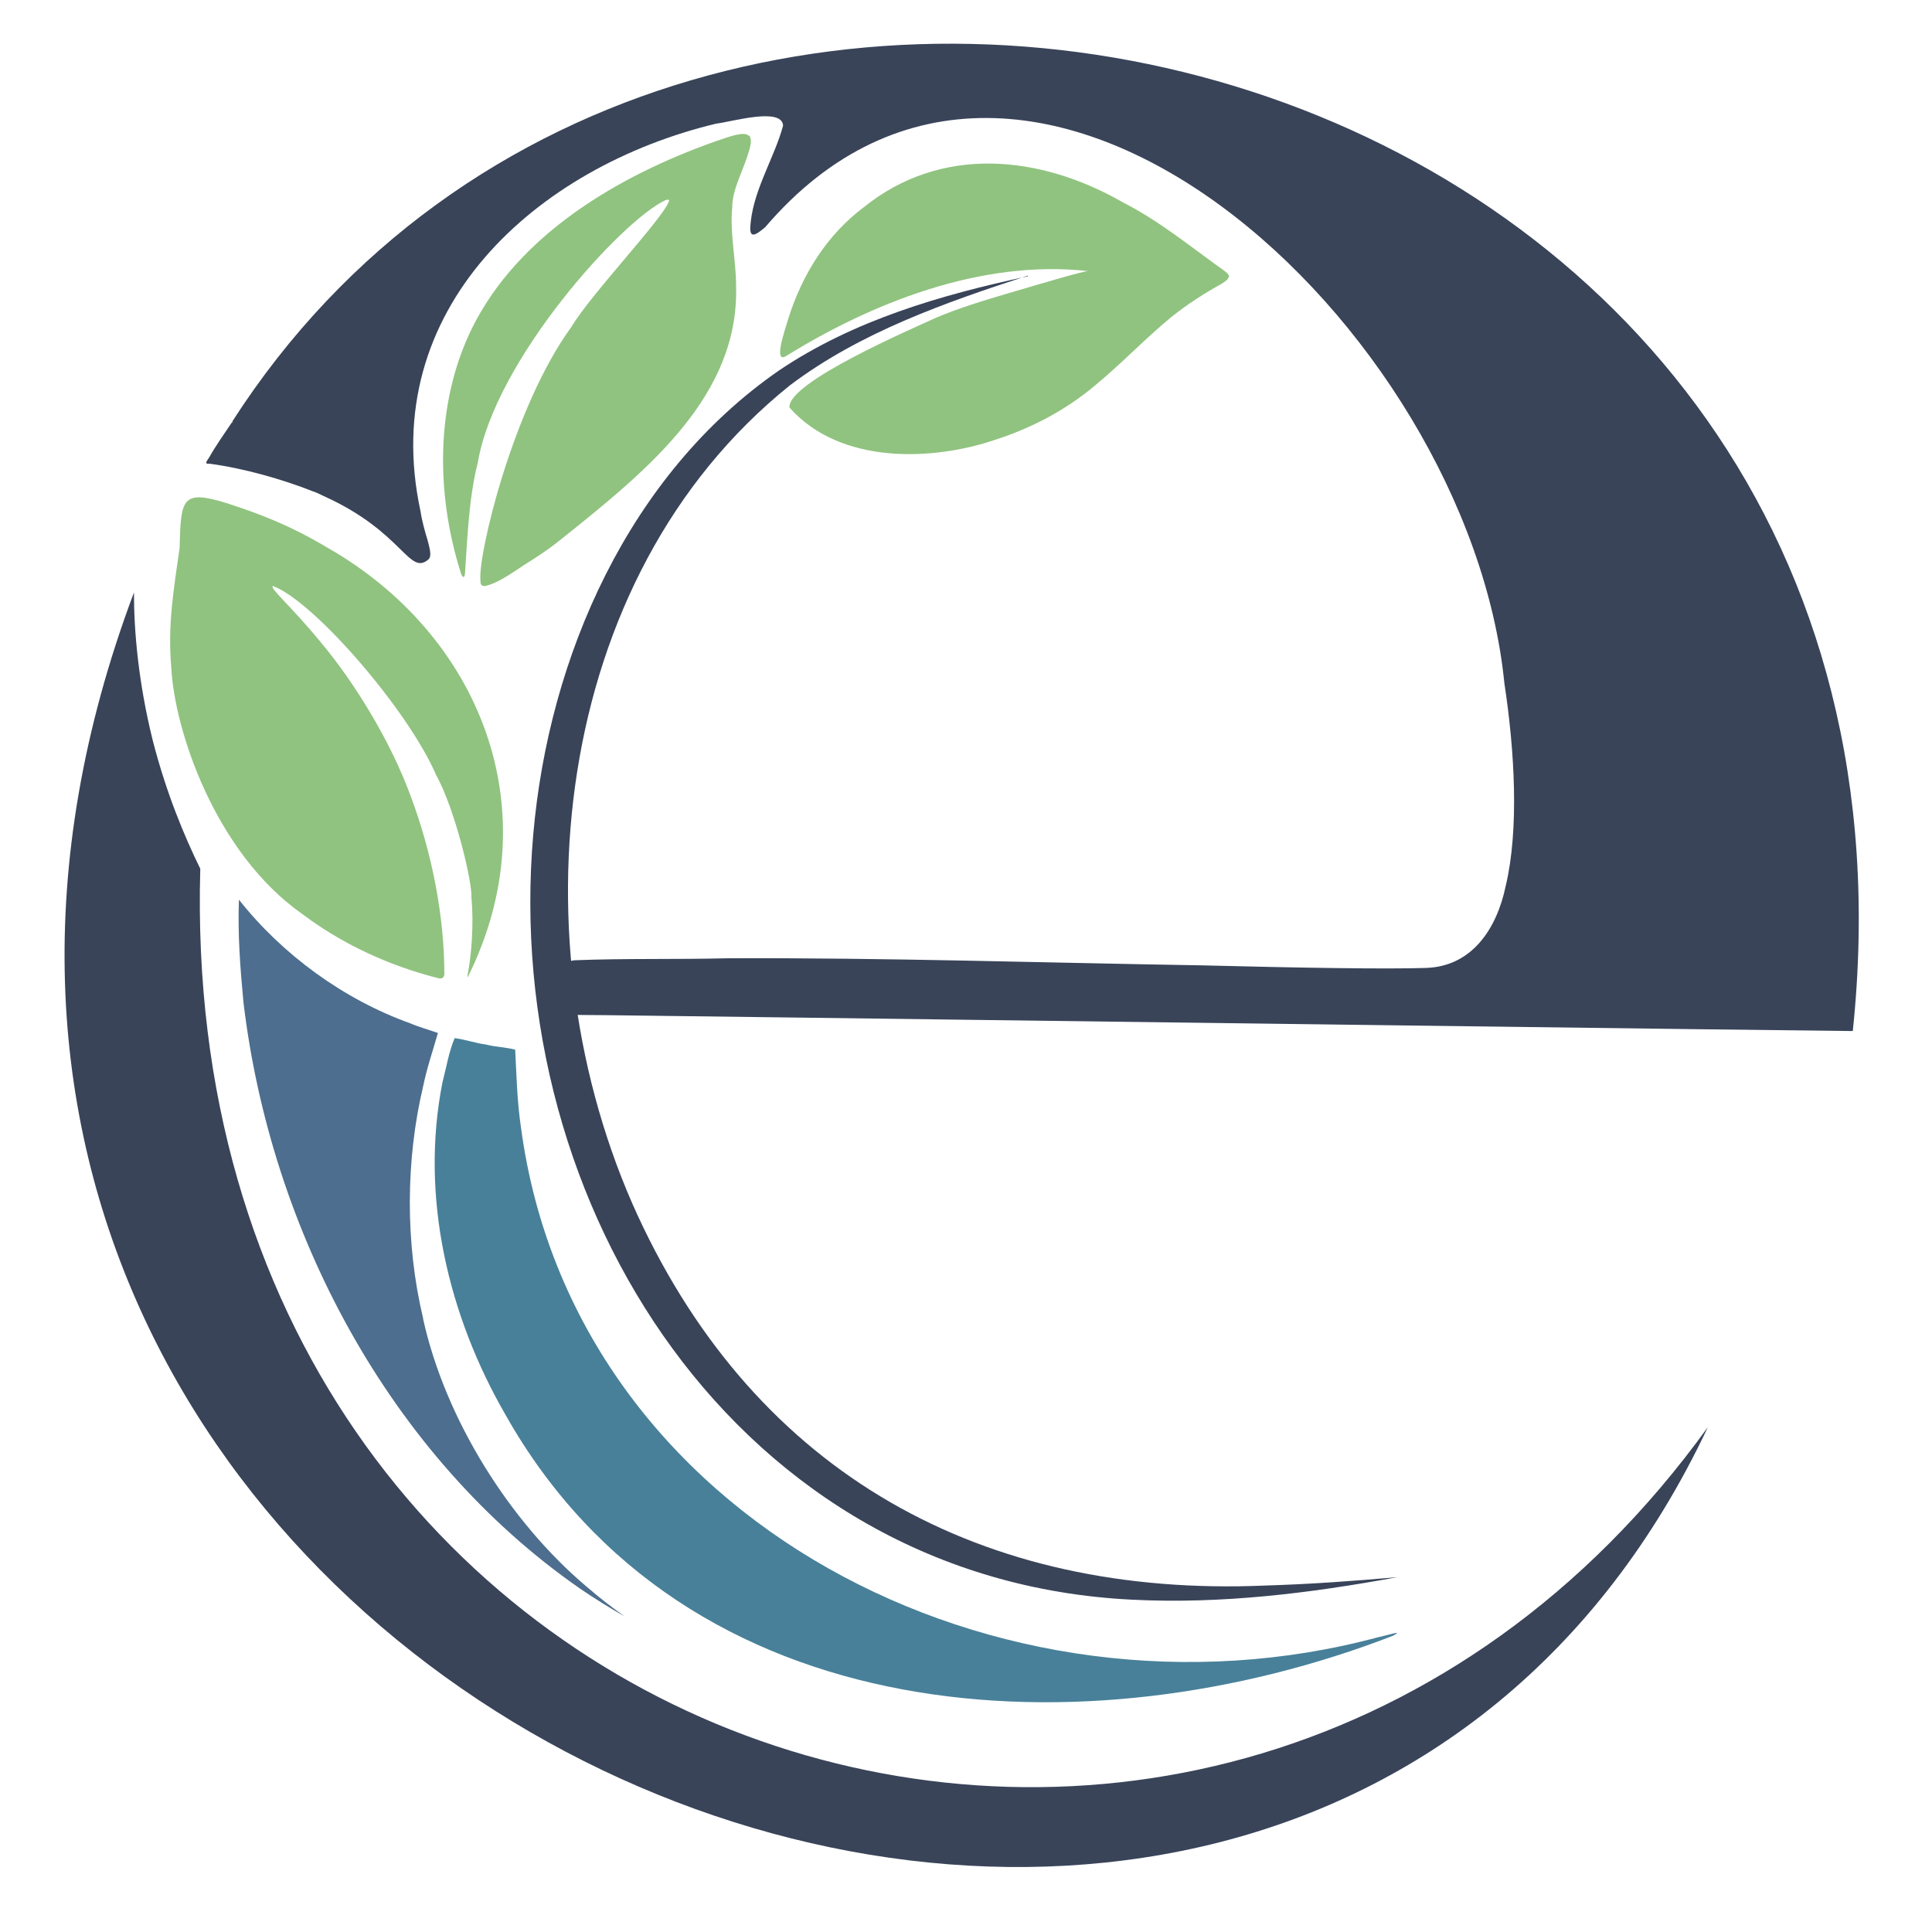
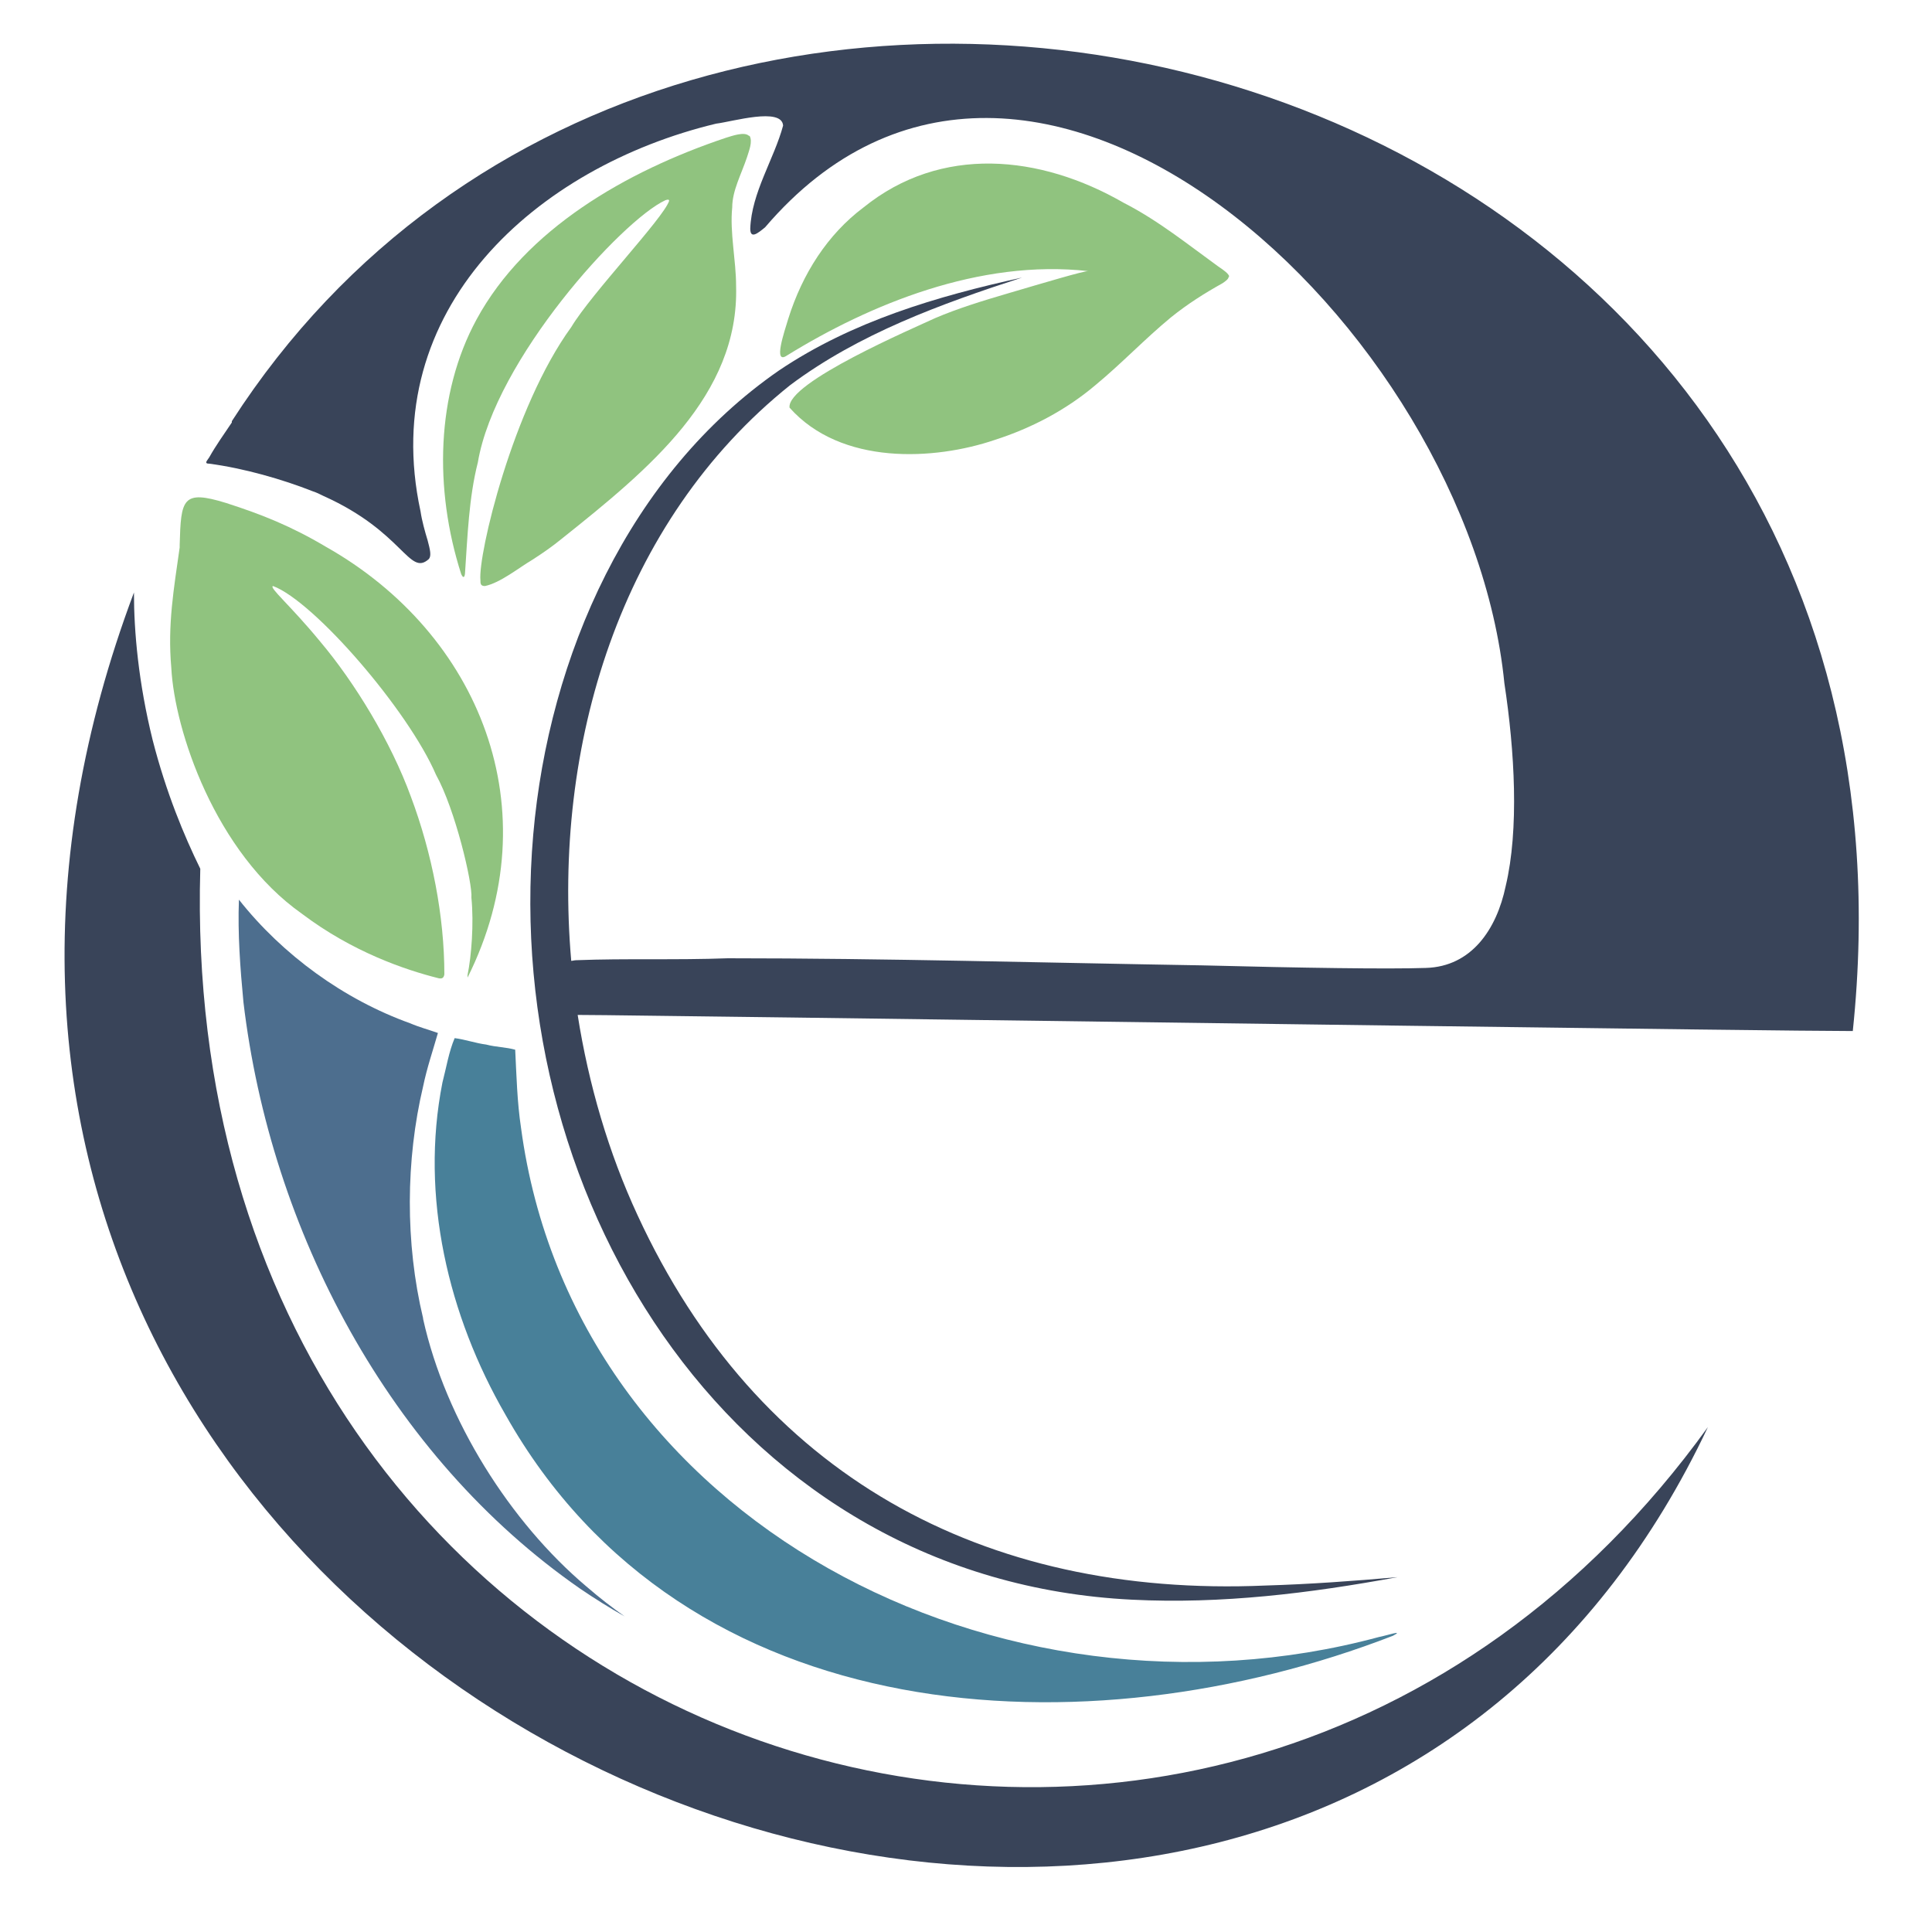
<svg xmlns="http://www.w3.org/2000/svg" version="1.1" viewBox="0 0 300 300">
  <defs>
    <style>
      .cls-1 {
        fill: none;
      }

      .cls-2 {
        fill: #90c37f;
      }

      .cls-3 {
        fill: #4d6e8e;
      }

      .cls-4 {
        fill: #394459;
      }

      .cls-5 {
        fill: #488099;
      }
    </style>
  </defs>
  <g>
-     <g id="bg-circle">
-       <circle class="cls-1" cx="148.5" cy="146.5" r="138.5" />
-     </g>
-     <g id="inner-patch">
-       <path class="cls-5" d="M214.1,254.2c-58.6,15.8-125-17.9-133.2-79.1-.6-4-.7-8.1-.9-12.1-1.4-.4-3-.4-4.5-.8-1.6-.2-3.3-.8-4.9-1-.9,2.1-1.3,4.6-1.9,6.9-3.5,17.7.9,36.2,9.8,51.6,27.9,49.5,90.3,52.7,137.8,34.3,1.9-1-1.1,0-2.2.2h0Z" />
-     </g>
-     <g id="outer-patch">
-       <path class="cls-3" d="M65.7,204.7c-2.8-11.7-2.7-24.6,0-36,.6-2.9,1.5-5.5,2.3-8.3-1.4-.5-2.9-.9-4.3-1.5-10.3-3.7-19.8-10.6-26.6-19.2-.2,5.3.2,10.6.7,15.9,4.2,35.4,22.6,70.5,52.3,91.1,2.2,1.5,4.6,3,6.9,4.3-2.1-1.5-3.8-2.8-6-4.7-11.7-9.9-21.8-25.7-25.3-41.5h0Z" />
-     </g>
-     <g id="runtime-leaf">
-       <path class="cls-2" d="M27.9,85c-.9,6.4-1.9,12-1.3,18.7.5,9.7,6.8,28.7,20.3,38.2,7.8,5.9,16,8.7,21.2,10,.5.1.8,0,.9-.6,0-9-1.9-18.8-5.2-27.6-3.1-8.5-8.7-17.7-14.1-24.1-4.6-5.6-8-8.4-7.3-8.6,6.4,2.4,21,19.3,25.3,29.3,3,5.4,5.7,16.9,5.5,19.1.4,4,0,9.1-.6,12v.3c0,.1,0,.2,0,.1,13-26,1.9-53.4-22-66.9-5.4-3.2-9.9-5-15.5-6.8-6.8-2.1-7-.6-7.2,6.5v.4Z" />
-     </g>
-     <g id="letter-e">
-       <g>
-         <path class="cls-4" d="M36,65.6c-1.2,1.8-2.5,3.6-3.5,5.4-.3.5-.9,1.1,0,1,5.3.7,11.3,2.4,16.1,4.3.6.2,1,.4,1.6.7,12.5,5.6,13.3,12.6,16.4,9.8.4-.5.2-1.4-.2-2.9-.4-1.3-.9-3.1-1.1-4.5-6.8-31.4,18-53.5,45.9-60.2,2.5-.3,10.2-2.6,10.4.3-1.4,5.2-4.9,10.4-5.1,16,0,1.7,1.2.7,2.3-.2,41-48,109.3,15.4,114.8,70.8,1.6,10.5,2.3,22.7.2,31.5-1.4,6.7-5.3,12.5-12.4,12.7-5.8.2-19.2,0-34.8-.4-24.5-.4-49.1-1.2-73.6-1.1-8.1.2-15.8,0-23.5.3-.7,0-1.2.2-1.4.5-.9,1.3-.3,5.4.5,7.2.4.6.8.8,1.3.8,3.4,0,16,.2,33.2.4,46.4.6,152.6,2,164.6,2.1C303.8,6.8,106.5-44.1,36.1,65.4h0v.2h0Z" />
-         <path class="cls-4" d="M265.2,221.6c-76.2,105.6-238.1,53.2-234.1-86.7-2.5-5.1-5.3-11.8-7.4-20-2.2-8.9-2.9-16.8-2.9-22.9-64.2,171,176.6,273.4,244.4,129.6Z" />
-         <path class="cls-4" d="M159.6,42.8c-12.9,4.2-26,8.8-36.9,17-37.4,30-42.9,87.1-23.7,128.9,18.6,40.3,53.6,59.4,97.5,57.5,6.8-.2,13.7-.7,20.5-1.3-13.6,2.5-27.3,4.2-41.2,3.5-61.2-3-98-61.2-93-118.8,2.4-27.7,14.9-56,38.2-72.1,11.6-7.8,25.1-11.7,38.6-14.6h0Z" />
+     <g id="Layer_1">
+       <g id="Layer_1-2" data-name="Layer_1">
+         <g>
+           <g id="bg-circle">
+             <circle id="bg-circle-2" class="cls-1" cx="148.5" cy="146.5" r="138.5" />
+           </g>
+           <g id="inner-patch">
+             <path id="inner-patch-2" class="cls-5" d="M214.1,254.2c-58.6,15.8-125-17.9-133.2-79.1-.6-4-.7-8.1-.9-12.1-1.4-.4-3-.4-4.5-.8-1.6-.2-3.3-.8-4.9-1-.9,2.1-1.3,4.6-1.9,6.9-3.5,17.7.9,36.2,9.8,51.6,27.9,49.5,90.3,52.7,137.8,34.3,1.9-1-1.1,0-2.2.2h0Z" />
+           </g>
+           <g id="outer-patch">
+             <path id="outer-patch-2" class="cls-3" d="M65.7,204.7c-2.8-11.7-2.7-24.6,0-36,.6-2.9,1.5-5.5,2.3-8.3-1.4-.5-2.9-.9-4.3-1.5-10.3-3.7-19.8-10.6-26.6-19.2-.2,5.3.2,10.6.7,15.9,4.2,35.4,22.6,70.5,52.3,91.1,2.2,1.5,4.6,3,6.9,4.3-2.1-1.5-3.8-2.8-6-4.7-11.7-9.9-21.8-25.7-25.3-41.5h0Z" />
+           </g>
+           <g id="runtime-leaf">
+             <path id="runtime-leaf-2" class="cls-2" d="M27.9,85c-.9,6.4-1.9,12-1.3,18.7.5,9.7,6.8,28.7,20.3,38.2,7.8,5.9,16,8.7,21.2,10,.5.1.8,0,.9-.6,0-9-1.9-18.8-5.2-27.6-3.1-8.5-8.7-17.7-14.1-24.1-4.6-5.6-8-8.4-7.3-8.6,6.4,2.4,21,19.3,25.3,29.3,3,5.4,5.7,16.9,5.5,19.1.4,4,0,9.1-.6,12v.3c0,.1,0,.2,0,.1,13-26,1.9-53.4-22-66.9-5.4-3.2-9.9-5-15.5-6.8-6.8-2.1-7-.6-7.2,6.5,0,0,0,.4,0,.4Z" />
+           </g>
+           <g id="letter-e">
+             <path id="letter-e-2" data-name="letter-e" class="cls-4" d="M265.2,221.6c-76.2,105.6-238.1,53.2-234.1-86.7-2.5-5.1-5.3-11.8-7.4-20-2.2-8.9-2.9-16.8-2.9-22.9-64.2,171,176.6,273.4,244.4,129.6ZM89.9,157.6h-.2c1.7,10.8,4.8,21.4,9.3,31.1,18.6,40.3,53.6,59.4,97.5,57.5,6.8-.2,13.7-.7,20.5-1.3-13.6,2.5-27.3,4.2-41.2,3.5-61.2-3-98-61.2-93-118.8,2.4-27.7,14.9-56,38.2-72.1,11.3-7.6,24.5-11.5,37.7-14.4-12.6,4.1-25.3,8.7-36,16.7-26.5,21.2-36.9,56.1-34,89.4.2,0,.5-.1.8-.1,7.7-.3,15.4,0,23.5-.3,24.5,0,49.1.7,73.6,1.1,15.6.4,29,.6,34.8.4,7.1-.2,11-6,12.4-12.7,2.1-8.8,1.4-21-.2-31.5-5.5-55.4-73.8-118.8-114.8-70.8-1.1.9-2.3,1.9-2.3.2.2-5.6,3.7-10.8,5.1-16-.2-2.9-7.9-.6-10.4-.3-27.9,6.7-52.7,28.8-45.9,60.2.2,1.4.7,3.2,1.1,4.5.4,1.5.6,2.4.2,2.9-3.1,2.8-3.9-4.2-16.4-9.8-.6-.3-1-.5-1.6-.7-4.8-1.9-10.8-3.6-16.1-4.3-.9,0-.3-.5,0-1,1-1.8,2.3-3.6,3.5-5.4h0v-.2C106.5-44.1,303.8,6.8,287.7,160.1c-12,0-118.2-1.5-164.6-2.1-17.2-.2-29.8-.4-33.2-.4Z" />
+           </g>
+           <g id="code-leaf">
+             <g id="code-leaf-2">
+               <path class="cls-2" d="M190.8,42.9c0,.4-.4.7-1,1.1-2.7,1.5-5.4,3.2-8,5.3-4,3.3-7.7,7.2-11.7,10.5-4.6,3.9-10,6.7-15.6,8.5-9.4,3.2-23.9,4-31.9-5-.5-3.9,19.4-12.4,22.6-13.9,3.5-1.5,7.4-2.7,11.5-3.9,5.1-1.5,11.8-3.5,12.3-3.4-16.9-1.9-34,5.2-46.8,13.1-2.2,1.5-.4-3.7.2-5.7,2.2-7,6.1-13.1,11.7-17.3,12-9.7,27.4-8.2,40.4-.7,5.3,2.7,10,6.5,14.7,9.9.9.6,1.6,1.1,1.7,1.6h0Z" />
+             </g>
+           </g>
+           <g id="data-leaf">
+             <path id="data-leaf-2" class="cls-2" d="M116.3,21.1c-.7-.7-2.6,0-3.6.3-15.5,5.2-31.1,14.2-38.7,28.2-6.3,11.6-6.6,26.4-2.4,39.5.2.5.5.8.6,0,.4-5.8.6-11.8,2-17.3,2.7-16,22.4-37.6,29.1-40.7.3-.1.6-.2.6.1-.9,2.7-12.1,14.4-15.2,19.6-9.1,12.5-14.5,35.4-14.1,39.3,0,.5,0,.9.7.9,2.4-.5,5.2-2.8,7.4-4.1,1.7-1.1,3-2,4.6-3.3,13.4-10.7,27.5-22.2,27-39.2,0-4-1-8.3-.6-12.2,0-2.6,1.4-5.1,2.3-7.8.3-1,.9-2.4.4-3.3h0Z" />
+           </g>
+         </g>
      </g>
-     </g>
-     <g id="code-leaf">
-       <g id="_x36_QZjKA.tif">
-         <path class="cls-2" d="M190.8,42.9c0,.4-.4.7-1,1.1-2.7,1.5-5.4,3.2-8,5.3-4,3.3-7.7,7.2-11.7,10.5-4.6,3.9-10,6.7-15.6,8.5-9.4,3.2-23.9,4-31.9-5-.5-3.9,19.4-12.4,22.6-13.9,3.5-1.5,7.4-2.7,11.5-3.9,5.1-1.5,11.8-3.5,12.3-3.4-16.9-1.9-34,5.2-46.8,13.1-2.2,1.5-.4-3.7.2-5.7,2.2-7,6.1-13.1,11.7-17.3,12-9.7,27.4-8.2,40.4-.7,5.3,2.7,10,6.5,14.7,9.9.9.6,1.6,1.1,1.7,1.6h0Z" />
-       </g>
-     </g>
-     <g id="data-leaf">
-       <path class="cls-2" d="M116.3,21.1c-.7-.7-2.6,0-3.6.3-15.5,5.2-31.1,14.2-38.7,28.2-6.3,11.6-6.6,26.4-2.4,39.5.2.5.5.8.6,0,.4-5.8.6-11.8,2-17.3,2.7-16,22.4-37.6,29.1-40.7.3-.1.6-.2.6.1-.9,2.7-12.1,14.4-15.2,19.6-9.1,12.5-14.5,35.4-14.1,39.3,0,.5,0,.9.7.9,2.4-.5,5.2-2.8,7.4-4.1,1.7-1.1,3-2,4.6-3.3,13.4-10.7,27.5-22.2,27-39.2,0-4-1-8.3-.6-12.2,0-2.6,1.4-5.1,2.3-7.8.3-1,.9-2.4.4-3.3h0Z" />
    </g>
  </g>
</svg>
